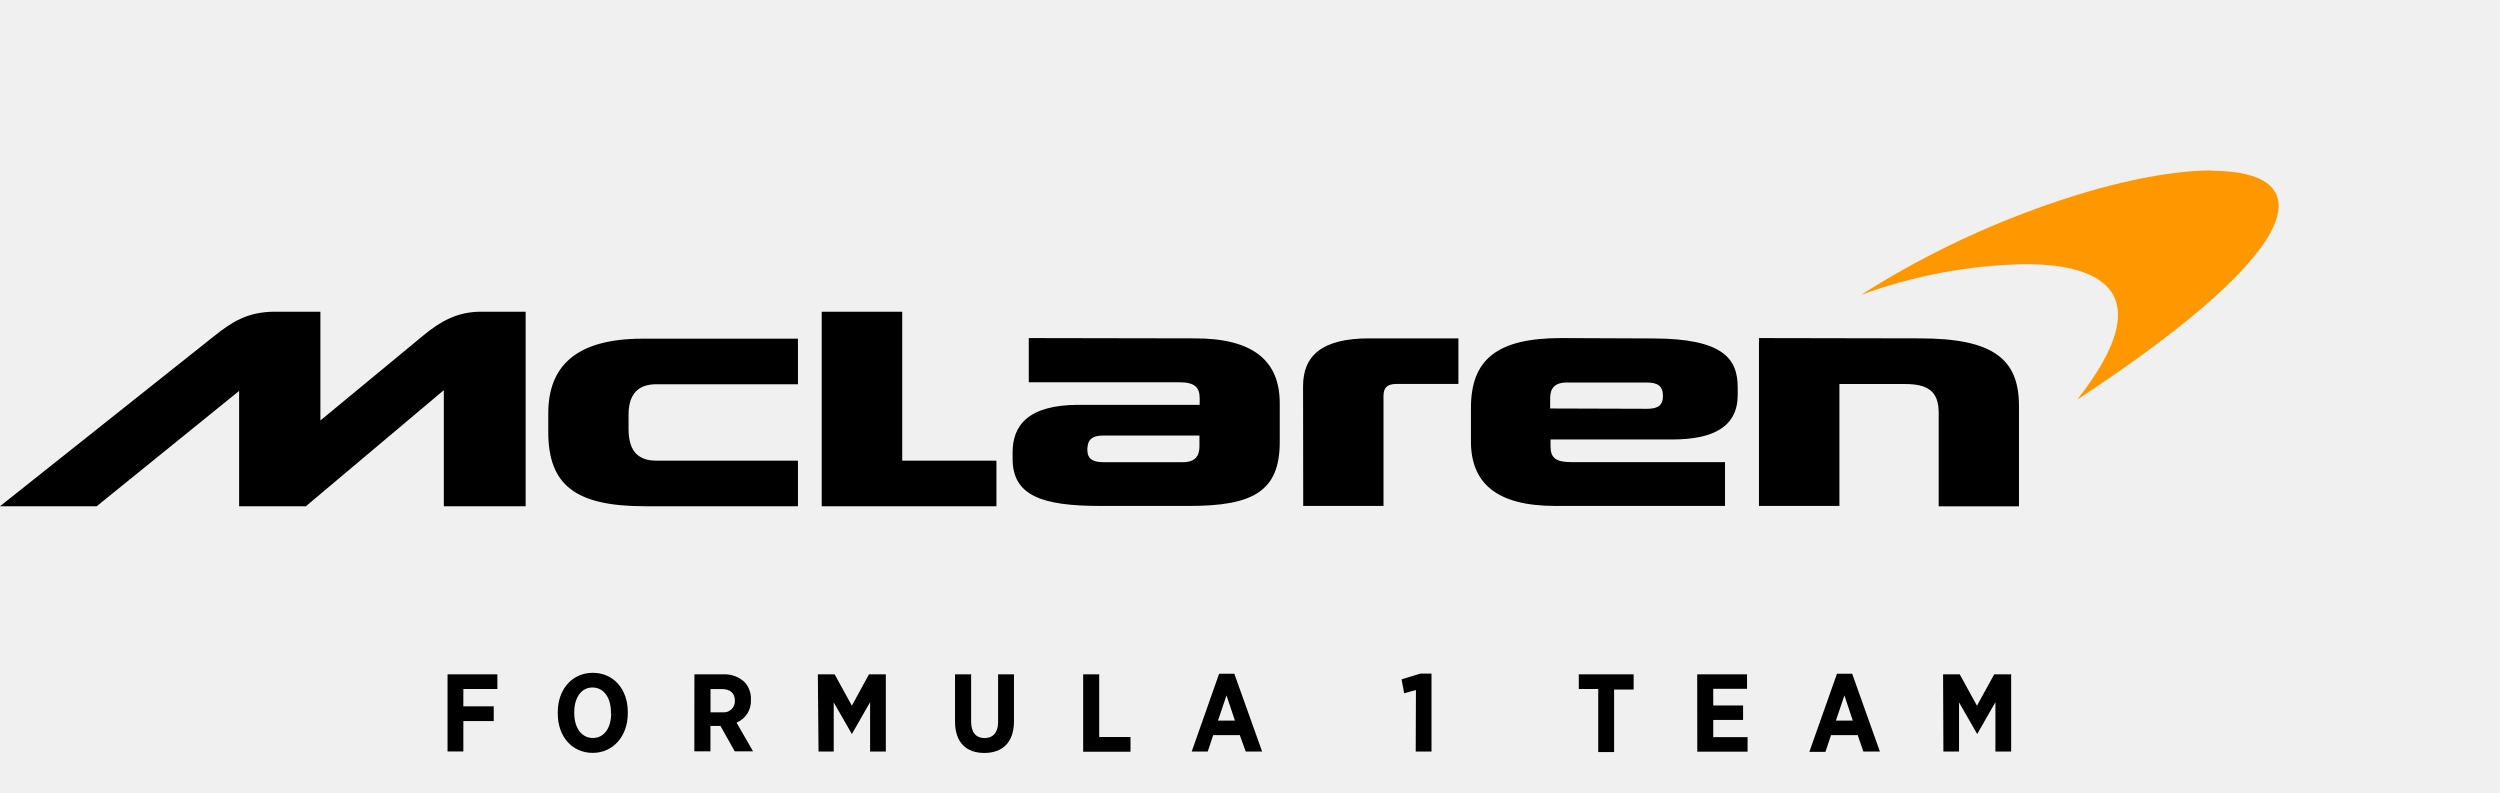
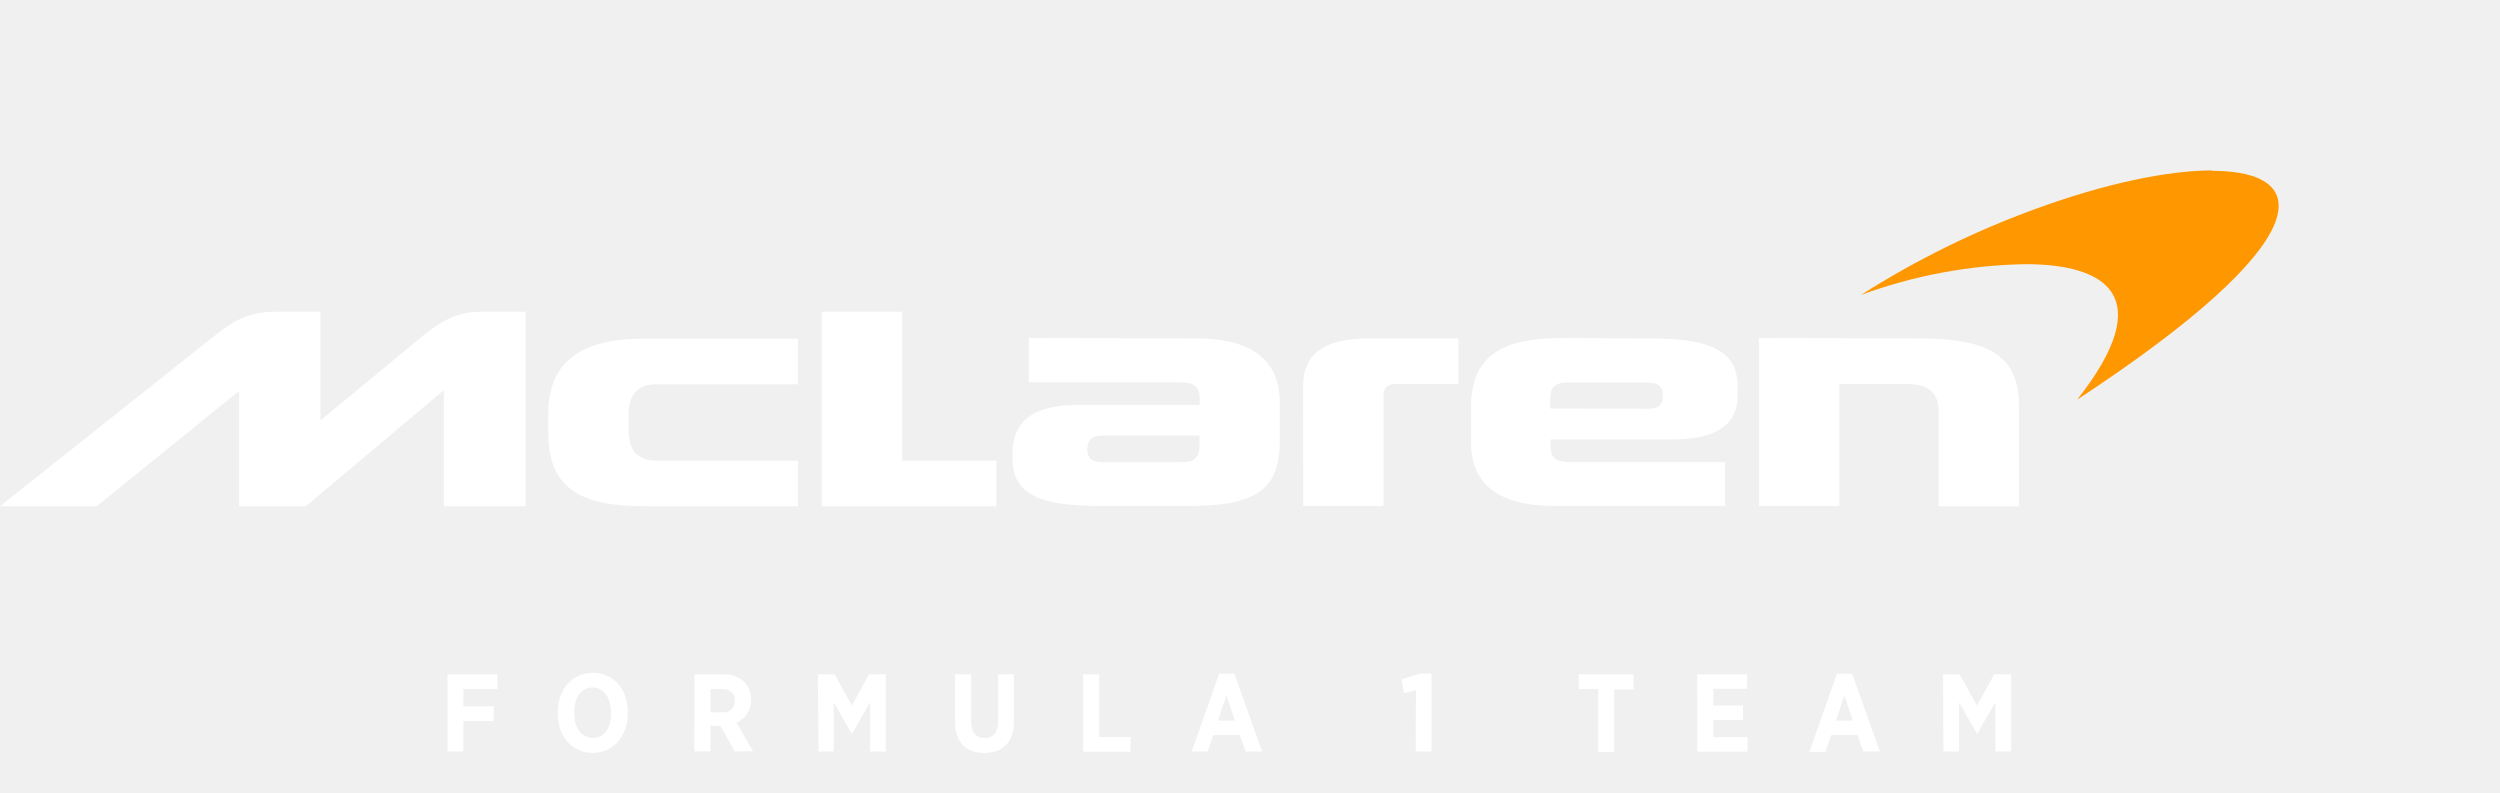
- <svg xmlns="http://www.w3.org/2000/svg" viewBox="0 -10.505 329.128 93.855" width="2500" height="793">
-   <path d="M157.91 43c0 1.2-.53 2.07-2.17 2.07h-10.47c-1.35 0-2.12-.39-2.12-1.64s.53-1.87 2.12-1.87h12.64zm46.17-5v-1.35c0-1.25.53-2.07 2.22-2.07h10.47c1.44 0 2.16.43 2.16 1.78 0 1.15-.57 1.68-2.06 1.68zm27.49-9.27v22.1h10.59V34.78h8.64c2.94 0 4.43.92 4.43 3.75v12.35h10.57V37.66c0-6.2-3.42-8.89-13.07-8.89zm-26 0c-8.51 0-11.92 2.83-11.92 9.22v4.38c0 5.52 3.41 8.5 11.1 8.5h22.35v-5.77h-20.28c-2 0-2.69-.58-2.69-2.07v-.91h16c5.52 0 8.64-1.73 8.64-5.86v-1c0-3.75-1.87-6.44-11.24-6.44zm-34 22.1h10.57V36.36c0-1 .39-1.59 1.69-1.59H192v-6h-11.75c-6.3 0-8.7 2.35-8.7 6.29zm-36.13-22.1v5.82h19.85c2 0 2.65.68 2.65 2.12v.85H142c-6.68 0-8.69 2.75-8.69 6.25v.86c0 4.86 3.89 6.2 11.53 6.2h11.73c8.31 0 11.91-1.87 11.91-8.41v-5.1c0-5.53-3.41-8.55-11.14-8.55zM72.18 41.07c0 7 3.55 9.8 12.73 9.8h20.14v-6h-18.6c-2.21 0-3.7-1-3.7-4.18v-1.88c0-2.84 1.39-4 3.65-4h18.65v-6H84.62c-9 0-12.44 3.79-12.44 9.85zm36-15.81v25.61h23v-6h-12.4V25.26zm-66 14.32V25.26h-6c-3.7 0-5.81 1.48-8 3.22L0 50.87h12.73l18.75-15.18v15.18h8.79l18.16-15.28v15.28H69.2V25.26h-5.87c-3.17 0-5.38 1.3-7.59 3.12z" />
-   <path d="M291.22 6.66c-5.9 0-14.21 1.76-23.22 5.06a117.85 117.85 0 0 0-23 11.33A66.15 66.15 0 0 1 266.64 19c10.34 0 17.7 4 6.83 17.83 32-21 31.17-30.12 17.75-30.12" fill="#ff9800" />
-   <path d="M58.92 73h6.56v1.93H61v2.28h4v1.94h-4v4h-2.08zM73.43 78.17V78c0-3.06 1.92-5.2 4.62-5.2s4.6 2.12 4.6 5.17v.17c0 3-1.93 5.2-4.62 5.2s-4.6-2.13-4.6-5.17zm7 0V78c0-2-1-3.27-2.43-3.27S75.6 76 75.6 78v.1c0 2 1 3.28 2.45 3.28s2.41-1.26 2.41-3.26zM91.42 73h3.83A3.79 3.79 0 0 1 98 74a3.19 3.19 0 0 1 .86 2.36 3.08 3.08 0 0 1-1.89 3l2.17 3.78h-2.41l-1.88-3.35h-1.32v3.35h-2.12zm3.67 5a1.47 1.47 0 0 0 1.66-1.53c0-1-.63-1.53-1.7-1.53h-1.51V78zM107.67 73h2.21l2.27 4.13L114.4 73h2.22v10.16h-2.07v-6.5l-2.4 4.2-2.39-4.17v6.47h-2zM125.73 79.2V73h2.12v6.24c0 1.44.68 2.15 1.77 2.15s1.78-.7 1.78-2.11V73h2.09v6.18c0 2.81-1.54 4.17-3.9 4.17s-3.86-1.35-3.86-4.15zM142.6 73h2.11v8.25h4.12v1.94h-6.23zM160.5 72.92h2l3.66 10.24H164l-.78-2.16h-3.5l-.72 2.16h-2.11zm2.08 6.17l-1.11-3.32-1.12 3.32zM186.41 75.07l-1.55.42-.34-1.83 2.48-.76h1.46v10.26h-2.08zM210.41 74.93h-2.56V73h7.22v2h-2.57v8.23h-2.09zM223.44 73H230v1.9h-4.45v2.2h3.93V79h-3.93v2.27h4.52v1.91h-6.62zM241.84 72.92h2l3.65 10.24h-2.18l-.74-2.16h-3.51l-.74 2.21h-2.12zm2.08 6.17l-1.1-3.32-1.12 3.32zM255.81 73H258l2.27 4.13 2.27-4.13h2.23v10.16h-2.07v-6.5l-2.4 4.2-2.39-4.17v6.47h-2.06z" />
+ <svg xmlns="http://www.w3.org/2000/svg" width="100%" height="100%" viewBox="0 0 2500 793" version="1.1" xml:space="preserve" style="fill-rule:evenodd;clip-rule:evenodd;stroke-linejoin:round;stroke-miterlimit:2;">
+   <g transform="matrix(7.595823,0,0,7.595823,0,119.8415)">
+     <path d="M157.91,43C157.91,44.2 157.38,45.07 155.74,45.07L145.27,45.07C143.92,45.07 143.15,44.68 143.15,43.43C143.15,42.18 143.68,41.56 145.27,41.56L157.91,41.56L157.91,43ZM204.08,38L204.08,36.65C204.08,35.4 204.61,34.58 206.3,34.58L216.77,34.58C218.21,34.58 218.93,35.01 218.93,36.36C218.93,37.51 218.36,38.04 216.87,38.04L204.08,38ZM231.57,28.73L231.57,50.83L242.16,50.83L242.16,34.78L250.8,34.78C253.74,34.78 255.23,35.7 255.23,38.53L255.23,50.88L265.8,50.88L265.8,37.66C265.8,31.46 262.38,28.77 252.73,28.77L231.57,28.73ZM205.57,28.73C197.06,28.73 193.65,31.56 193.65,37.95L193.65,42.33C193.65,47.85 197.06,50.83 204.75,50.83L227.1,50.83L227.1,45.06L206.82,45.06C204.82,45.06 204.13,44.48 204.13,42.99L204.13,42.08L220.13,42.08C225.65,42.08 228.77,40.35 228.77,36.22L228.77,35.22C228.77,31.47 226.9,28.78 217.53,28.78L205.57,28.73ZM171.57,50.83L182.14,50.83L182.14,36.36C182.14,35.36 182.53,34.77 183.83,34.77L192,34.77L192,28.77L180.25,28.77C173.95,28.77 171.55,31.12 171.55,35.06L171.57,50.83ZM135.44,28.73L135.44,34.55L155.29,34.55C157.29,34.55 157.94,35.23 157.94,36.67L157.94,37.52L142,37.52C135.32,37.52 133.31,40.27 133.31,43.77L133.31,44.63C133.31,49.49 137.2,50.83 144.84,50.83L156.57,50.83C164.88,50.83 168.48,48.96 168.48,42.42L168.48,37.32C168.48,31.79 165.07,28.77 157.34,28.77L135.44,28.73ZM72.18,41.07C72.18,48.07 75.73,50.87 84.91,50.87L105.05,50.87L105.05,44.87L86.45,44.87C84.24,44.87 82.75,43.87 82.75,40.69L82.75,38.81C82.75,35.97 84.14,34.81 86.4,34.81L105.05,34.81L105.05,28.81L84.62,28.81C75.62,28.81 72.18,32.6 72.18,38.66L72.18,41.07ZM108.18,25.26L108.18,50.87L131.18,50.87L131.18,44.87L118.78,44.87L118.78,25.26L108.18,25.26ZM42.18,39.58L42.18,25.26L36.18,25.26C32.48,25.26 30.37,26.74 28.18,28.48L0,50.87L12.73,50.87L31.48,35.69L31.48,50.87L40.27,50.87L58.43,35.59L58.43,50.87L69.2,50.87L69.2,25.26L63.33,25.26C60.16,25.26 57.95,26.56 55.74,28.38L42.18,39.58Z" style="fill:white;fill-rule:nonzero;" />
+   </g>
+   <g transform="matrix(7.595823,0,0,7.595823,0,119.8415)">
+     <path d="M291.22,6.66C285.32,6.66 277.01,8.42 268,11.72C259.944,14.649 252.232,18.448 245,23.05C251.936,20.501 259.251,19.132 266.64,19C276.98,19 284.34,23 273.47,36.83C305.47,15.83 304.64,6.71 291.22,6.71" style="fill:rgb(255,152,0);fill-rule:nonzero;" />
+   </g>
+   <g transform="matrix(7.595823,0,0,7.595823,0,119.8415)">
+     <path d="M58.92,73L65.48,73L65.48,74.93L61,74.93L61,77.21L65,77.21L65,79.15L61,79.15L61,83.15L58.92,83.15L58.92,73ZM73.43,78.17L73.43,78C73.43,74.94 75.35,72.8 78.05,72.8C80.75,72.8 82.65,74.92 82.65,77.97L82.65,78.14C82.65,81.14 80.72,83.34 78.03,83.34C75.34,83.34 73.43,81.21 73.43,78.17ZM80.43,78.17L80.43,78C80.43,76 79.43,74.73 78,74.73C76.57,74.73 75.6,76 75.6,78L75.6,78.1C75.6,80.1 76.6,81.38 78.05,81.38C79.5,81.38 80.46,80.12 80.46,78.12L80.43,78.17ZM91.42,73L95.25,73C96.263,72.952 97.254,73.312 98,74C98.597,74.636 98.908,75.489 98.86,76.36C98.926,77.656 98.167,78.86 96.97,79.36L99.14,83.14L96.73,83.14L94.85,79.79L93.53,79.79L93.53,83.14L91.41,83.14L91.42,73ZM95.09,78C95.154,78.008 95.218,78.013 95.282,78.013C96.088,78.013 96.752,77.349 96.752,76.543C96.752,76.518 96.751,76.494 96.75,76.47C96.75,75.47 96.12,74.94 95.05,74.94L93.54,74.94L93.54,78L95.09,78ZM107.67,73L109.88,73L112.15,77.13L114.4,73L116.62,73L116.62,83.16L114.55,83.16L114.55,76.66L112.15,80.86L109.76,76.69L109.76,83.16L107.76,83.16L107.67,73ZM125.73,79.2L125.73,73L127.85,73L127.85,79.24C127.85,80.68 128.53,81.39 129.62,81.39C130.71,81.39 131.4,80.69 131.4,79.28L131.4,73L133.49,73L133.49,79.18C133.49,81.99 131.95,83.35 129.59,83.35C127.23,83.35 125.73,82 125.73,79.2ZM142.6,73L144.71,73L144.71,81.25L148.83,81.25L148.83,83.19L142.6,83.19L142.6,73ZM160.5,72.92L162.5,72.92L166.16,83.16L164,83.16L163.22,81L159.72,81L159,83.16L156.89,83.16L160.5,72.92ZM162.58,79.09L161.47,75.77L160.35,79.09L162.58,79.09ZM186.41,75.07L184.86,75.49L184.52,73.66L187,72.9L188.46,72.9L188.46,83.16L186.38,83.16L186.41,75.07ZM210.41,74.93L207.85,74.93L207.85,73L215.07,73L215.07,75L212.5,75L212.5,83.23L210.41,83.23L210.41,74.93ZM223.44,73L230,73L230,74.9L225.55,74.9L225.55,77.1L229.48,77.1L229.48,79L225.55,79L225.55,81.27L230.07,81.27L230.07,83.18L223.45,83.18L223.44,73ZM241.84,72.92L243.84,72.92L247.49,83.16L245.31,83.16L244.57,81L241.06,81L240.32,83.21L238.2,83.21L241.84,72.92ZM243.92,79.09L242.82,75.77L241.7,79.09L243.92,79.09ZM255.81,73L258,73L260.27,77.13L262.54,73L264.77,73L264.77,83.16L262.7,83.16L262.7,76.66L260.3,80.86L257.91,76.69L257.91,83.16L255.85,83.16L255.81,73Z" style="fill:white;fill-rule:nonzero;" />
+   </g>
</svg>
